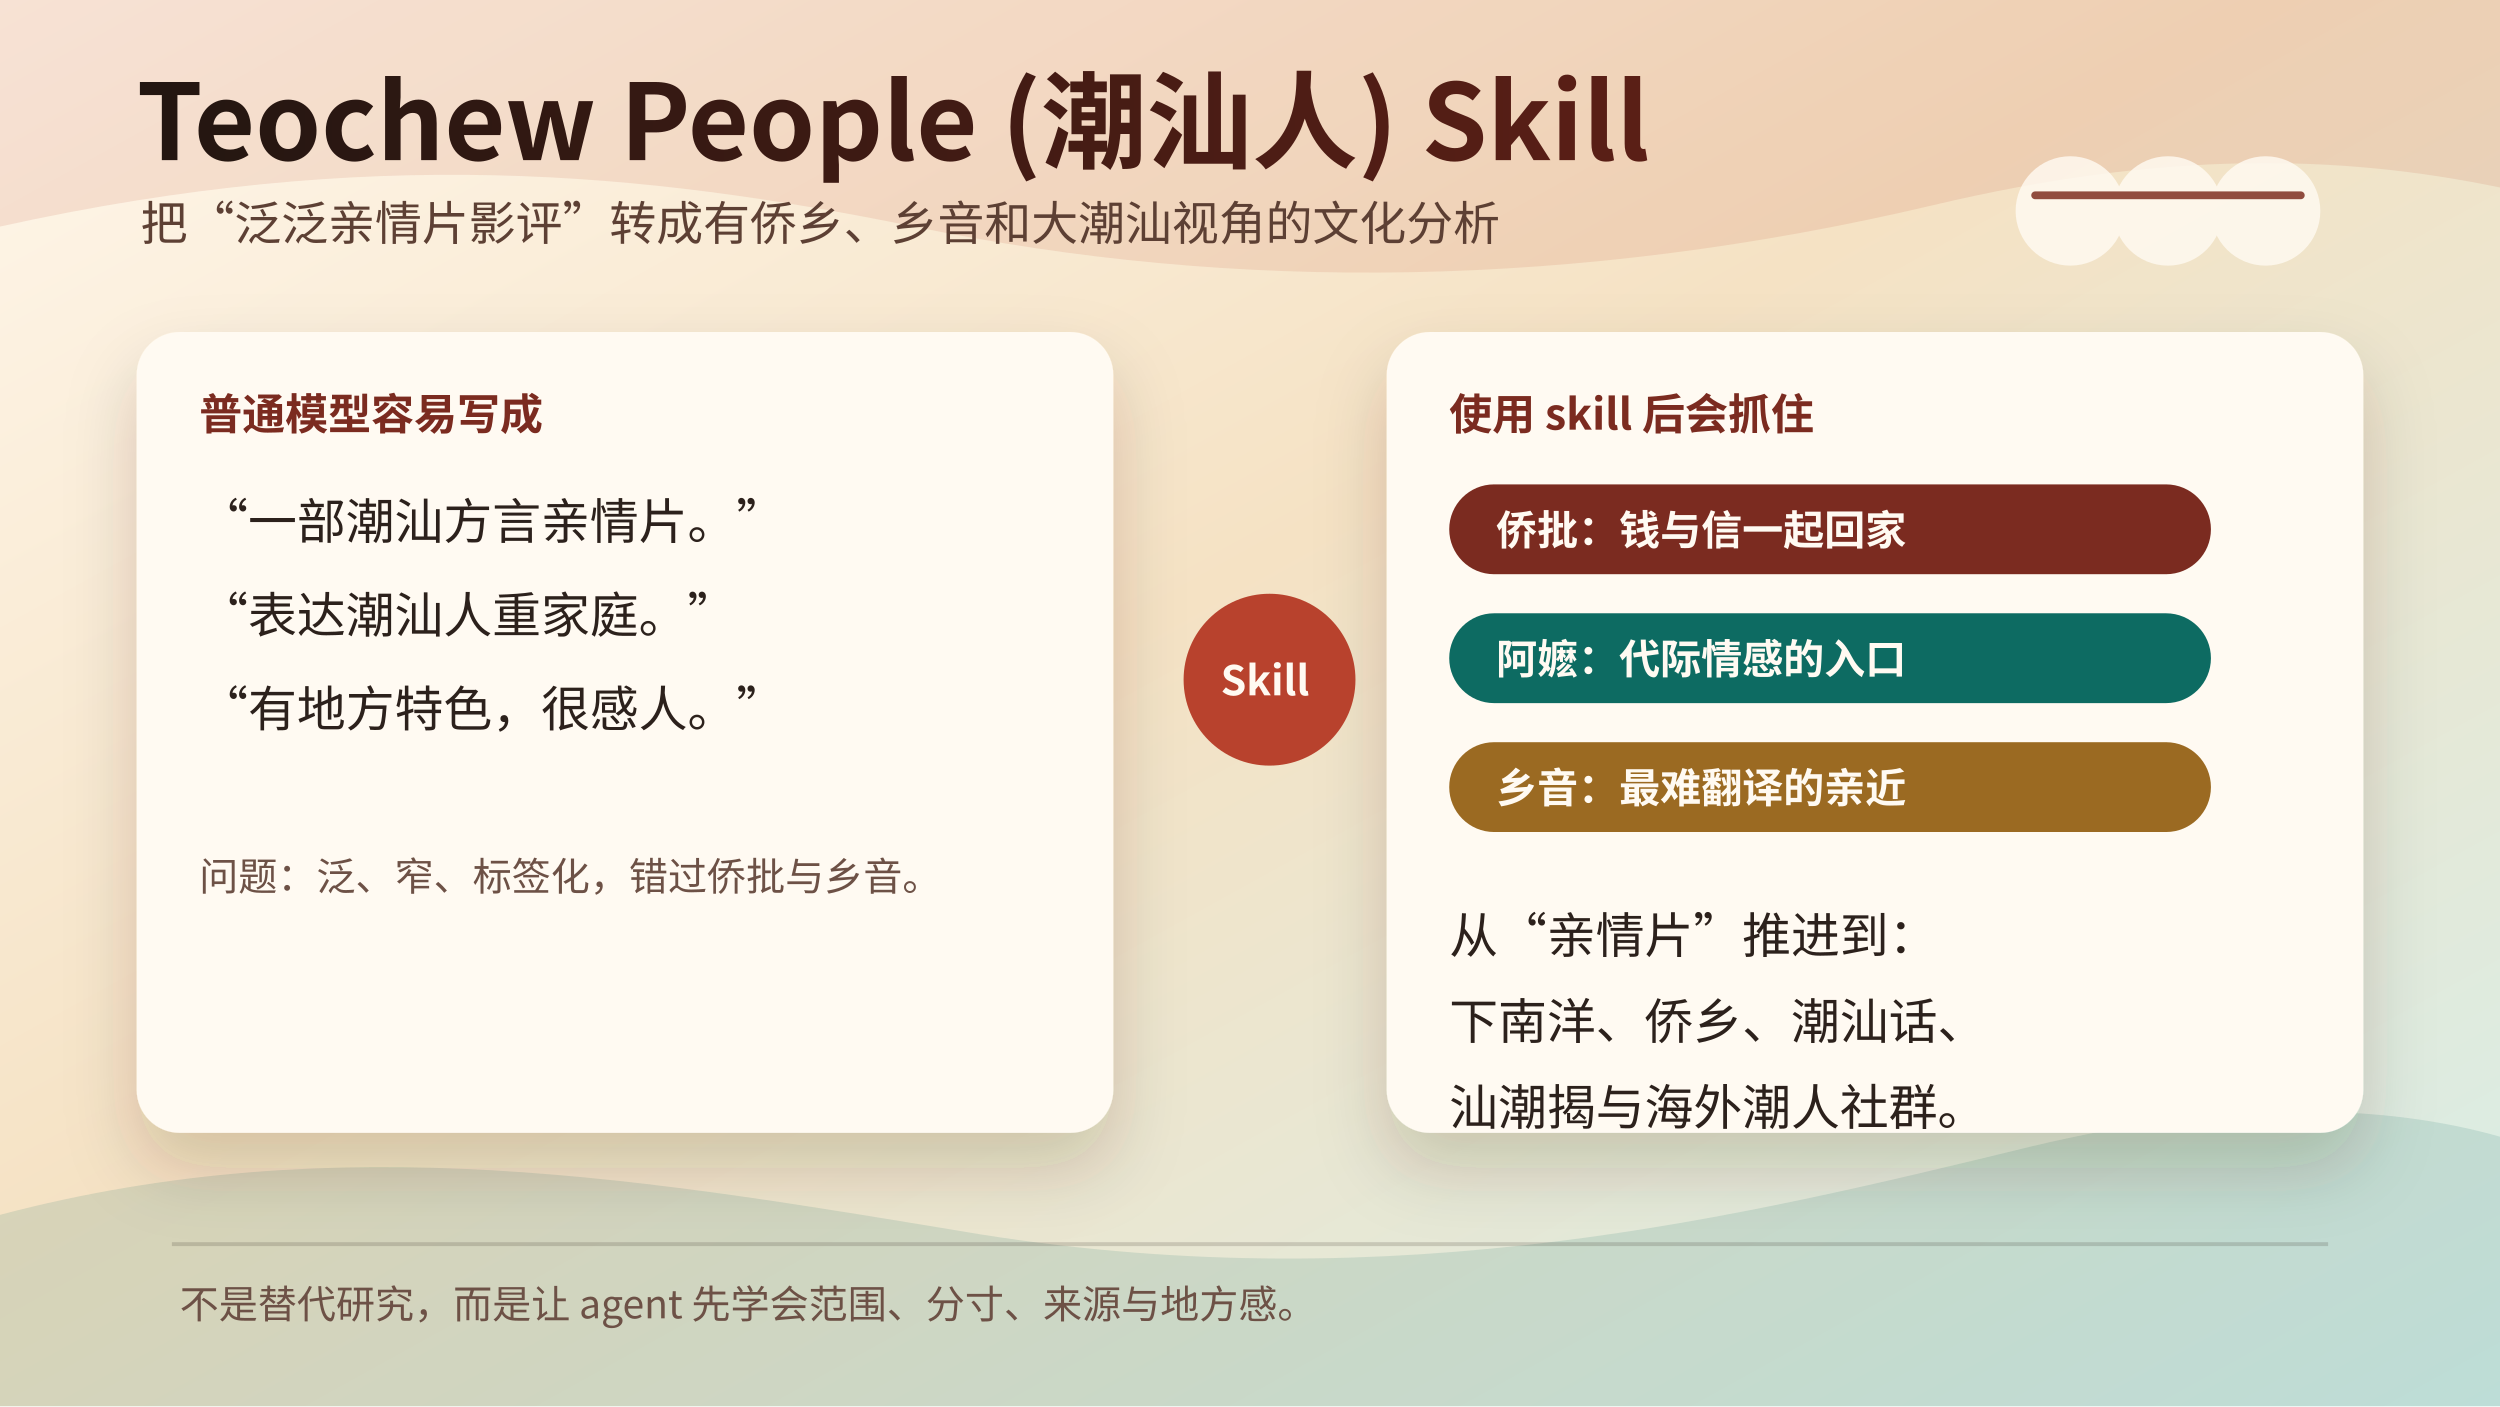
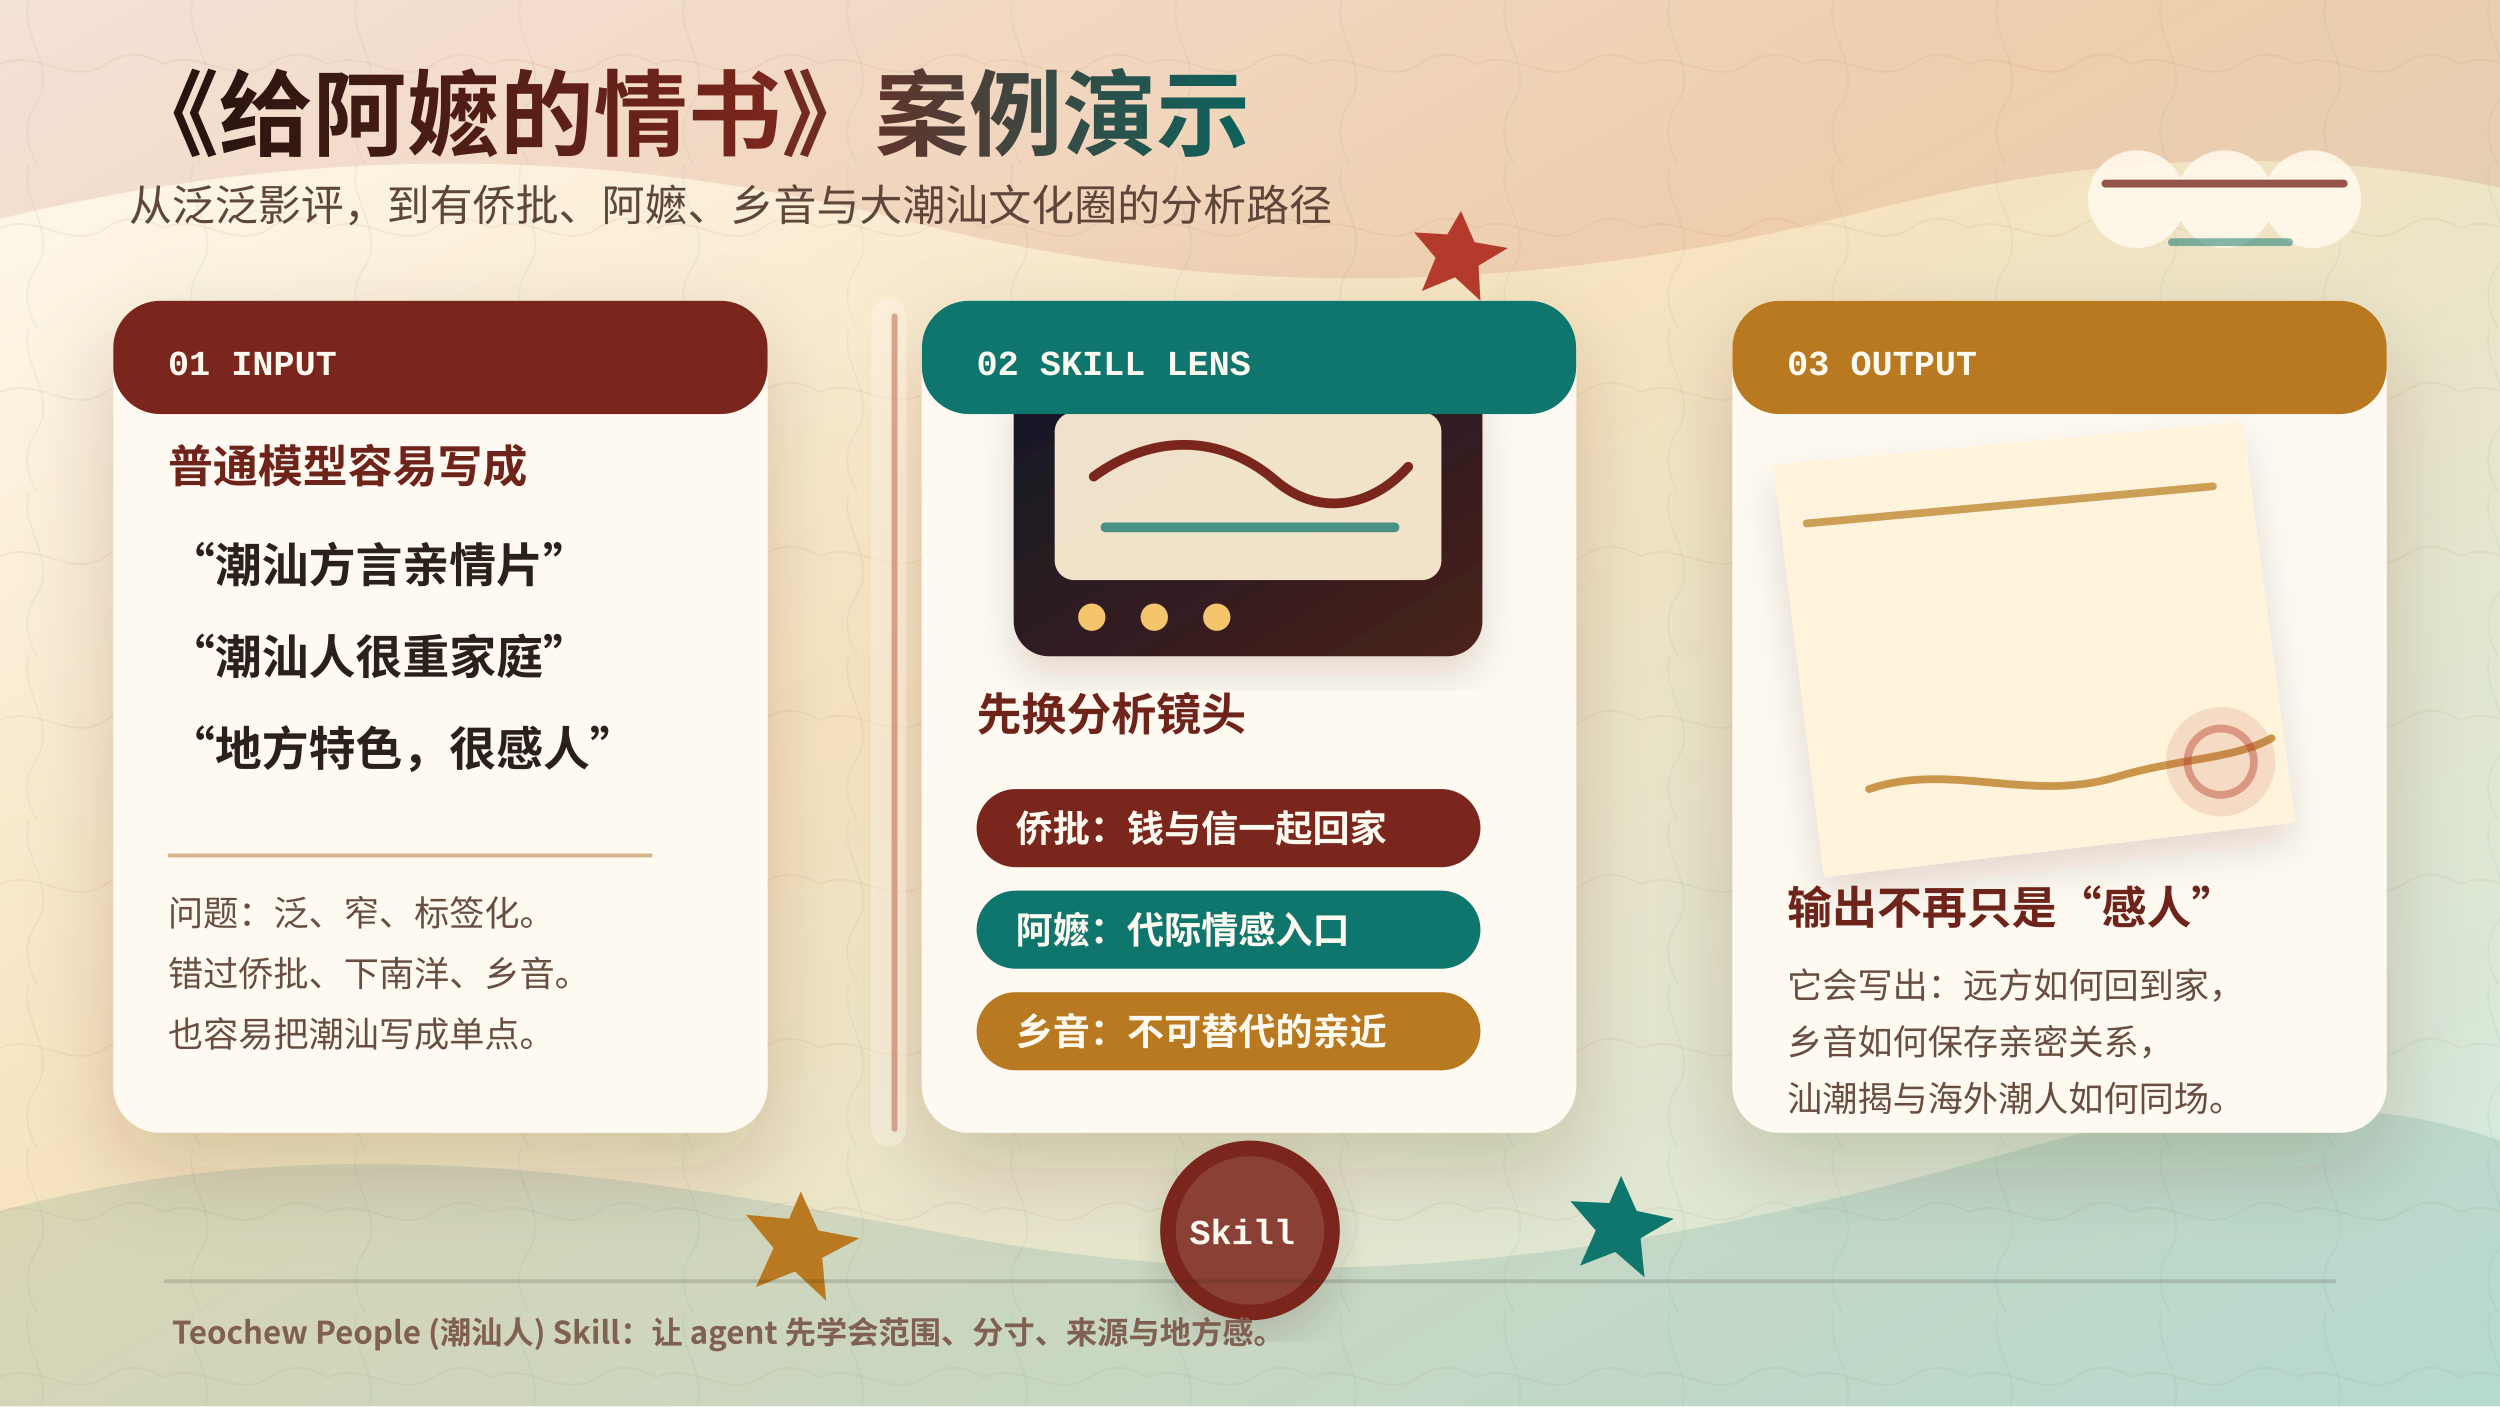
<svg xmlns="http://www.w3.org/2000/svg" width="1280" height="720" viewBox="0 0 1280 720" role="img" aria-labelledby="title desc">
  <defs>
-     <linearGradient id="bg" x1="0" x2="1" y1="0" y2="1">
-       <stop offset="0%" stop-color="#fff7eb" />
-       <stop offset="45%" stop-color="#f5e2c4" />
-       <stop offset="100%" stop-color="#d7eee8" />
+     <linearGradient id="paperBg" x1="0" y1="0" x2="1" y2="1">
+       <stop offset="0%" stop-color="#fffaf0" />
+       <stop offset="43%" stop-color="#f7e3bf" />
+       <stop offset="100%" stop-color="#cfe9df" />
    </linearGradient>
-     <linearGradient id="ink" x1="0" x2="1">
-       <stop offset="0%" stop-color="#221611" />
-       <stop offset="100%" stop-color="#5b1f16" />
+     <linearGradient id="heroInk" x1="0" y1="0" x2="1" y2="0">
+       <stop offset="0%" stop-color="#24140f" />
+       <stop offset="55%" stop-color="#7a261d" />
+       <stop offset="100%" stop-color="#0c625d" />
    </linearGradient>
-     <filter id="shadow" x="-20%" y="-20%" width="140%" height="140%">
-       <feDropShadow dx="0" dy="18" stdDeviation="18" flood-color="#3b2014" flood-opacity="0.18" />
+     <linearGradient id="filmGrad" x1="0" y1="0" x2="1" y2="1">
+       <stop offset="0%" stop-color="#111827" />
+       <stop offset="100%" stop-color="#4b211b" />
+     </linearGradient>
+     <linearGradient id="goldLine" x1="0" y1="0" x2="1" y2="0">
+       <stop offset="0%" stop-color="#b43b2b" />
+       <stop offset="48%" stop-color="#c88a2d" />
+       <stop offset="100%" stop-color="#0f766e" />
+     </linearGradient>
+     <pattern id="ricePaper" width="84" height="84" patternUnits="userSpaceOnUse">
+       <path d="M0 33 C18 24 36 45 54 33 C66 25 75 28 84 33" fill="none" stroke="#8a6a45" stroke-width="1" opacity="0.08" />
+       <path d="M15 0 C9 18 31 35 18 54 C12 63 13 74 19 84" fill="none" stroke="#0f766e" stroke-width="1" opacity="0.055" />
+     </pattern>
+     <filter id="softShadow" x="-18%" y="-18%" width="136%" height="136%">
+       <feDropShadow dx="0" dy="18" stdDeviation="22" flood-color="#3b2014" flood-opacity="0.18" />
+     </filter>
+     <filter id="lift" x="-12%" y="-12%" width="124%" height="124%">
+       <feDropShadow dx="0" dy="10" stdDeviation="10" flood-color="#2b1711" flood-opacity="0.14" />
    </filter>
    <style>
-       .title { font: 800 54px system-ui, -apple-system, "Segoe UI", "Noto Sans CJK SC", sans-serif; fill: url(#ink); letter-spacing: 0; }
-       .subtitle { font: 500 24px system-ui, -apple-system, "Segoe UI", "Noto Sans CJK SC", sans-serif; fill: #5d4034; }
-       .label { font: 700 22px system-ui, -apple-system, "Segoe UI", "Noto Sans CJK SC", sans-serif; fill: #7b2b20; }
-       .body { font: 500 25px system-ui, -apple-system, "Segoe UI", "Noto Sans CJK SC", sans-serif; fill: #2c211c; }
-       .small { font: 500 20px system-ui, -apple-system, "Segoe UI", "Noto Sans CJK SC", sans-serif; fill: #6d5146; }
-       .tag { font: 700 21px system-ui, -apple-system, "Segoe UI", "Noto Sans CJK SC", sans-serif; fill: #fffaf2; }
-       .fade1 { animation: fade 6s ease-in-out infinite; }
-       .fade2 { animation: fade 6s ease-in-out infinite 0.8s; }
-       .fade3 { animation: fade 6s ease-in-out infinite 1.6s; }
-       .flow { stroke-dasharray: 740; stroke-dashoffset: 740; animation: draw 6s ease-in-out infinite; }
-       .pulse { transform-origin: center; animation: pulse 3s ease-in-out infinite; }
-       .float { animation: float 4s ease-in-out infinite; }
-       @keyframes fade {
-         0%, 12% { opacity: 0; transform: translateY(14px); }
-         22%, 78% { opacity: 1; transform: translateY(0); }
-         88%, 100% { opacity: 0.35; transform: translateY(-4px); }
+       .titleText { font: 800 48px system-ui, -apple-system, "Segoe UI", "Noto Sans CJK SC", "Microsoft YaHei", sans-serif; fill: url(#heroInk); letter-spacing: 0; }
+       .subText { font: 500 22px system-ui, -apple-system, "Segoe UI", "Noto Sans CJK SC", "Microsoft YaHei", sans-serif; fill: #5e463a; letter-spacing: 0; }
+       .panelTitle { font: 800 23px system-ui, -apple-system, "Segoe UI", "Noto Sans CJK SC", "Microsoft YaHei", sans-serif; fill: #6f241b; letter-spacing: 0; }
+       .body { font: 600 24px system-ui, -apple-system, "Segoe UI", "Noto Sans CJK SC", "Microsoft YaHei", sans-serif; fill: #2a211d; letter-spacing: 0; }
+       .bodySmall { font: 500 18px system-ui, -apple-system, "Segoe UI", "Noto Sans CJK SC", "Microsoft YaHei", sans-serif; fill: #684d41; letter-spacing: 0; }
+       .mono { font: 700 18px ui-monospace, SFMono-Regular, Consolas, "Liberation Mono", monospace; fill: #fffaf0; letter-spacing: 0; }
+       .chip { font: 800 19px system-ui, -apple-system, "Segoe UI", "Noto Sans CJK SC", "Microsoft YaHei", sans-serif; fill: #fffaf0; letter-spacing: 0; }
+       .caption { font: 600 16px system-ui, -apple-system, "Segoe UI", "Noto Sans CJK SC", "Microsoft YaHei", sans-serif; fill: #806051; letter-spacing: 0; }
+       .flowLine { stroke-dasharray: 950; stroke-dashoffset: 950; animation: drawFlow 7.5s ease-in-out infinite; }
+       .scan { animation: scanMove 7.5s ease-in-out infinite; }
+       .floatSlow { animation: floatSlow 5.5s ease-in-out infinite; }
+       .floatFast { animation: floatFast 4.6s ease-in-out infinite; }
+       .stageA { animation: stageA 7.5s ease-in-out infinite; }
+       .stageB { animation: stageB 7.5s ease-in-out infinite; }
+       .stageC { animation: stageC 7.5s ease-in-out infinite; }
+       .spark1 { animation: blink 7.5s ease-in-out infinite 0.8s; }
+       .spark2 { animation: blink 7.5s ease-in-out infinite 1.6s; }
+       .spark3 { animation: blink 7.5s ease-in-out infinite 2.4s; }
+       .pulse { transform-origin: center; animation: pulse 2.8s ease-in-out infinite; }
+       .writing { stroke-dasharray: 420; stroke-dashoffset: 420; animation: writeLine 7.5s ease-in-out infinite; }
+       @keyframes drawFlow {
+         0%, 10% { stroke-dashoffset: 950; opacity: 0.25; }
+         42%, 82% { stroke-dashoffset: 0; opacity: 1; }
+         100% { stroke-dashoffset: 0; opacity: 0.28; }
      }
-       @keyframes draw {
-         0% { stroke-dashoffset: 740; opacity: 0.25; }
-         35%, 80% { stroke-dashoffset: 0; opacity: 1; }
-         100% { stroke-dashoffset: 0; opacity: 0.25; }
+       @keyframes scanMove {
+         0%, 12% { transform: translateX(-250px); opacity: 0; }
+         24%, 62% { opacity: 0.85; }
+         78%, 100% { transform: translateX(490px); opacity: 0; }
+       }
+       @keyframes floatSlow {
+         0%, 100% { transform: translateY(0); }
+         50% { transform: translateY(-9px); }
+       }
+       @keyframes floatFast {
+         0%, 100% { transform: translateY(0) rotate(0deg); }
+         50% { transform: translateY(-7px) rotate(1.4deg); }
+       }
+       @keyframes stageA {
+         0%, 18% { opacity: 1; transform: translateY(0); }
+         22%, 68% { opacity: 1; transform: translateY(0); }
+         84%, 100% { opacity: 0.55; transform: translateY(-5px); }
+       }
+       @keyframes stageB {
+         0%, 26% { opacity: 0.62; transform: translateY(8px); }
+         36%, 76% { opacity: 1; transform: translateY(0); }
+         90%, 100% { opacity: 0.55; transform: translateY(-5px); }
+       }
+       @keyframes stageC {
+         0%, 40% { opacity: 0.62; transform: translateY(8px); }
+         50%, 86% { opacity: 1; transform: translateY(0); }
+         96%, 100% { opacity: 0.6; transform: translateY(-3px); }
+       }
+       @keyframes blink {
+         0%, 25%, 100% { opacity: 0.15; transform: scale(0.9); }
+         42%, 72% { opacity: 1; transform: scale(1); }
      }
      @keyframes pulse {
-         0%, 100% { transform: scale(1); opacity: 0.88; }
-         50% { transform: scale(1.04); opacity: 1; }
+         0%, 100% { transform: scale(1); opacity: 0.95; }
+         50% { transform: scale(1.045); opacity: 1; }
      }
-       @keyframes float {
-         0%, 100% { transform: translateY(0); }
-         50% { transform: translateY(-8px); }
+       @keyframes writeLine {
+         0%, 38% { stroke-dashoffset: 420; opacity: 0.35; }
+         56%, 88% { stroke-dashoffset: 0; opacity: 0.95; }
+         100% { stroke-dashoffset: 0; opacity: 0.42; }
      }
    </style>
  </defs>
-   <rect width="1280" height="720" fill="url(#bg)" />
-   <path d="M0 116 C190 74 330 88 468 116 C632 150 808 148 990 105 C1108 77 1198 79 1280 96 L1280 0 L0 0 Z" fill="#b8422d" opacity="0.12" />
-   <path d="M0 622 C174 576 333 604 502 632 C716 666 892 623 1040 587 C1144 562 1224 566 1280 582 L1280 720 L0 720 Z" fill="#0d6b62" opacity="0.13" />
-   <text x="70" y="82" class="title">Teochew People (潮汕人) Skill</text>
-   <text x="72" y="123" class="subtitle">把“泛泛亲情片影评”转成有侨乡、乡音和大潮汕视角的文化分析</text>
-   <g filter="url(#shadow)">
-     <rect x="70" y="170" width="500" height="410" rx="22" fill="#fffaf2" />
-     <rect x="710" y="170" width="500" height="410" rx="22" fill="#fffaf2" />
+   <rect width="1280" height="720" fill="url(#paperBg)" />
+   <rect width="1280" height="720" fill="url(#ricePaper)" />
+   <path d="M0 112 C154 75 306 73 468 114 C624 154 784 152 956 108 C1090 74 1192 78 1280 96 L1280 0 L0 0 Z" fill="#b43b2b" opacity="0.13" />
+   <path d="M0 620 C168 575 322 601 492 633 C694 671 868 636 1040 587 C1148 556 1230 566 1280 584 L1280 720 L0 720 Z" fill="#0f766e" opacity="0.13" />
+   <g class="floatSlow">
+     <circle cx="1094" cy="102" r="25" fill="#fff7e9" opacity="0.92" />
+     <circle cx="1139" cy="102" r="25" fill="#fff7e9" opacity="0.92" />
+     <circle cx="1184" cy="102" r="25" fill="#fff7e9" opacity="0.92" />
+     <path d="M1078 94 H1200" stroke="#7a261d" stroke-width="4" stroke-linecap="round" opacity="0.78" />
+     <path d="M1112 124 H1172" stroke="#0f766e" stroke-width="4" stroke-linecap="round" opacity="0.52" />
  </g>
-   <text x="102" y="220" class="label">普通模型容易写成</text>
-   <text x="102" y="276" class="body">“一部潮汕方言亲情片。”</text>
-   <text x="102" y="324" class="body">“表达潮汕人重家庭。”</text>
-   <text x="102" y="372" class="body">“有地方特色，很感人。”</text>
-   <text x="102" y="456" class="small">问题：泛、窄、标签化，错过侨批与乡音。</text>
-   <path class="flow" d="M595 365 C635 320 675 320 710 365" fill="none" stroke="#b8422d" stroke-width="7" stroke-linecap="round" />
-   <circle cx="650" cy="348" r="44" fill="#b8422d" class="pulse" />
-   <text x="625" y="356" class="tag">Skill</text>
-   <text x="742" y="220" class="label">使用 skill 后会抓住</text>
-   <g class="fade1">
-     <rect x="742" y="248" width="390" height="46" rx="23" fill="#7b2b20" />
-     <text x="766" y="279" class="tag">侨批：钱与信一起回家</text>
+   <text x="64" y="76" class="titleText">《给阿嬷的情书》案例演示</text>
+   <text x="66" y="113" class="subText">从泛泛影评，到有侨批、阿嬷、乡音与大潮汕文化圈的分析路径</text>
+   <g filter="url(#softShadow)">
+     <rect x="58" y="154" width="335" height="426" rx="24" fill="#fffaf1" />
+     <rect x="472" y="154" width="335" height="426" rx="24" fill="#fffaf1" />
+     <rect x="887" y="154" width="335" height="426" rx="24" fill="#fffaf1" />
  </g>
-   <g class="fade2">
-     <rect x="742" y="314" width="390" height="46" rx="23" fill="#0d6b62" />
-     <text x="766" y="345" class="tag">阿嬷：代际情感的入口</text>
+   <g>
+     <rect x="58" y="154" width="335" height="58" rx="24" fill="#7a261d" />
+     <text x="86" y="192" class="mono">01 INPUT</text>
+     <text x="86" y="247" class="panelTitle">普通模型容易写成</text>
+     <text x="86" y="298" class="body">“潮汕方言亲情片”</text>
+     <text x="86" y="345" class="body">“潮汕人很重家庭”</text>
+     <text x="86" y="392" class="body">“地方特色，很感人”</text>
+     <path d="M86 438 H334" stroke="#d8b48a" stroke-width="2" />
+     <text x="86" y="474" class="bodySmall">问题：泛、窄、标签化。</text>
+     <text x="86" y="505" class="bodySmall">错过侨批、下南洋、乡音。</text>
+     <text x="86" y="536" class="bodySmall">也容易把潮汕写成单点。</text>
  </g>
-   <g class="fade3">
-     <rect x="742" y="380" width="390" height="46" rx="23" fill="#9b6a22" />
-     <text x="766" y="411" class="tag">乡音：最难翻译的亲近</text>
+   <g filter="url(#lift)" class="floatFast">
+     <rect x="519" y="190" width="240" height="146" rx="18" fill="url(#filmGrad)" />
+     <rect x="540" y="211" width="198" height="86" rx="10" fill="#fff0d6" opacity="0.93" />
+     <circle cx="559" cy="316" r="7" fill="#f5c56d" />
+     <circle cx="591" cy="316" r="7" fill="#f5c56d" />
+     <circle cx="623" cy="316" r="7" fill="#f5c56d" />
+     <path d="M560 244 C590 222 625 222 653 246 C674 264 701 261 721 239" fill="none" stroke="#7a261d" stroke-width="5" stroke-linecap="round" />
+     <path d="M566 270 H714" stroke="#0f766e" stroke-width="5" stroke-linecap="round" opacity="0.75" />
  </g>
-   <text x="742" y="488" class="body">从“亲情片”推进到：</text>
-   <text x="742" y="532" class="body">下南洋、侨乡、潮汕话、</text>
-   <text x="742" y="576" class="body">汕潮揭与海外潮人社群。</text>
-   <g class="float" opacity="0.82">
-     <circle cx="1060" cy="108" r="28" fill="#fffaf2" />
-     <circle cx="1110" cy="108" r="28" fill="#fffaf2" />
-     <circle cx="1160" cy="108" r="28" fill="#fffaf2" />
-     <path d="M1042 100 h136" stroke="#7b2b20" stroke-width="4" stroke-linecap="round" />
+   <g>
+     <rect x="472" y="154" width="335" height="58" rx="24" fill="#0f766e" />
+     <text x="500" y="192" class="mono">02 SKILL LENS</text>
+     <text x="500" y="374" class="panelTitle">先换分析镜头</text>
+     <g class="stageA">
+       <rect x="500" y="404" width="258" height="40" rx="20" fill="#7a261d" />
+       <text x="520" y="431" class="chip">侨批：钱与信一起回家</text>
+     </g>
+     <g class="stageB">
+       <rect x="500" y="456" width="258" height="40" rx="20" fill="#0f766e" />
+       <text x="520" y="483" class="chip">阿嬷：代际情感入口</text>
+     </g>
+     <g class="stageC">
+       <rect x="500" y="508" width="258" height="40" rx="20" fill="#b87920" />
+       <text x="520" y="535" class="chip">乡音：不可替代的亲近</text>
+     </g>
  </g>
-   <path d="M88 637 h1104" stroke="#221611" stroke-opacity="0.16" stroke-width="2" />
-   <text x="92" y="675" class="small">不是替代研究，而是让 agent 先学会范围、分寸、来源与地方感。</text>
+   <g filter="url(#lift)" class="floatSlow">
+     <path d="M908 238 L1148 216 L1175 421 L934 449 Z" fill="#fff4db" />
+     <path d="M925 268 L1133 249" stroke="#b87920" stroke-width="4" stroke-linecap="round" opacity="0.7" />
+     <path class="writing" d="M934 303 C973 292 999 306 1034 294 C1076 280 1116 294 1144 281" fill="none" stroke="#7a261d" stroke-width="5" stroke-linecap="round" />
+     <path class="writing" d="M944 344 C989 329 1029 348 1070 334 C1107 322 1131 330 1155 318" fill="none" stroke="#0f766e" stroke-width="5" stroke-linecap="round" />
+     <path d="M957 404 C998 390 1039 411 1083 398 C1116 388 1143 389 1163 378" fill="none" stroke="#b87920" stroke-width="4" stroke-linecap="round" opacity="0.76" />
+     <circle cx="1137" cy="390" r="28" fill="#b43b2b" opacity="0.14" />
+     <circle cx="1137" cy="390" r="17" fill="none" stroke="#b43b2b" stroke-width="4" opacity="0.42" />
+   </g>
+   <g>
+     <rect x="887" y="154" width="335" height="58" rx="24" fill="#b87920" />
+     <text x="915" y="192" class="mono">03 OUTPUT</text>
+     <text x="915" y="473" class="panelTitle">输出不再只是“感人”</text>
+     <text x="915" y="511" class="bodySmall">它会写出：远方如何回到家，</text>
+     <text x="915" y="540" class="bodySmall">乡音如何保存亲密关系，</text>
+     <text x="915" y="569" class="bodySmall">汕潮揭与海外潮人如何同场。</text>
+   </g>
+   <path class="flowLine" d="M398 365 C430 337 448 311 472 286 C505 252 544 240 595 251 C684 270 715 327 807 329 C844 330 862 306 887 284" fill="none" stroke="url(#goldLine)" stroke-width="8" stroke-linecap="round" />
+   <path class="scan" d="M455 162 V578" stroke="#fff7e9" stroke-width="18" stroke-linecap="round" opacity="0.38" />
+   <path class="scan" d="M458 162 V578" stroke="#b43b2b" stroke-width="3" stroke-linecap="round" opacity="0.42" />
+   <g class="pulse" filter="url(#lift)">
+     <circle cx="640" cy="630" r="46" fill="#7a261d" />
+     <circle cx="640" cy="630" r="38" fill="#fff7e9" opacity="0.12" />
+     <text x="609" y="637" class="mono">Skill</text>
+   </g>
+   <g class="spark1">
+     <path d="M410 610 l9 20 l21 4 l-19 10 l2 22 l-16 -15 l-20 8 l9 -20 l-14 -17 l22 2 Z" fill="#b87920" />
+   </g>
+   <g class="spark2">
+     <path d="M830 602 l8 18 l19 4 l-17 10 l2 20 l-15 -13 l-18 7 l8 -18 l-13 -15 l20 1 Z" fill="#0f766e" />
+   </g>
+   <g class="spark3">
+     <path d="M748 108 l7 16 l17 3 l-15 9 l1 18 l-13 -12 l-17 7 l7 -17 l-11 -13 l17 1 Z" fill="#b43b2b" />
+   </g>
+   <path d="M84 656 H1196" stroke="#2a211d" stroke-opacity="0.16" stroke-width="2" />
+   <text x="88" y="688" class="caption">Teochew People (潮汕人) Skill：让 agent 先学会范围、分寸、来源与地方感。</text>
</svg>
